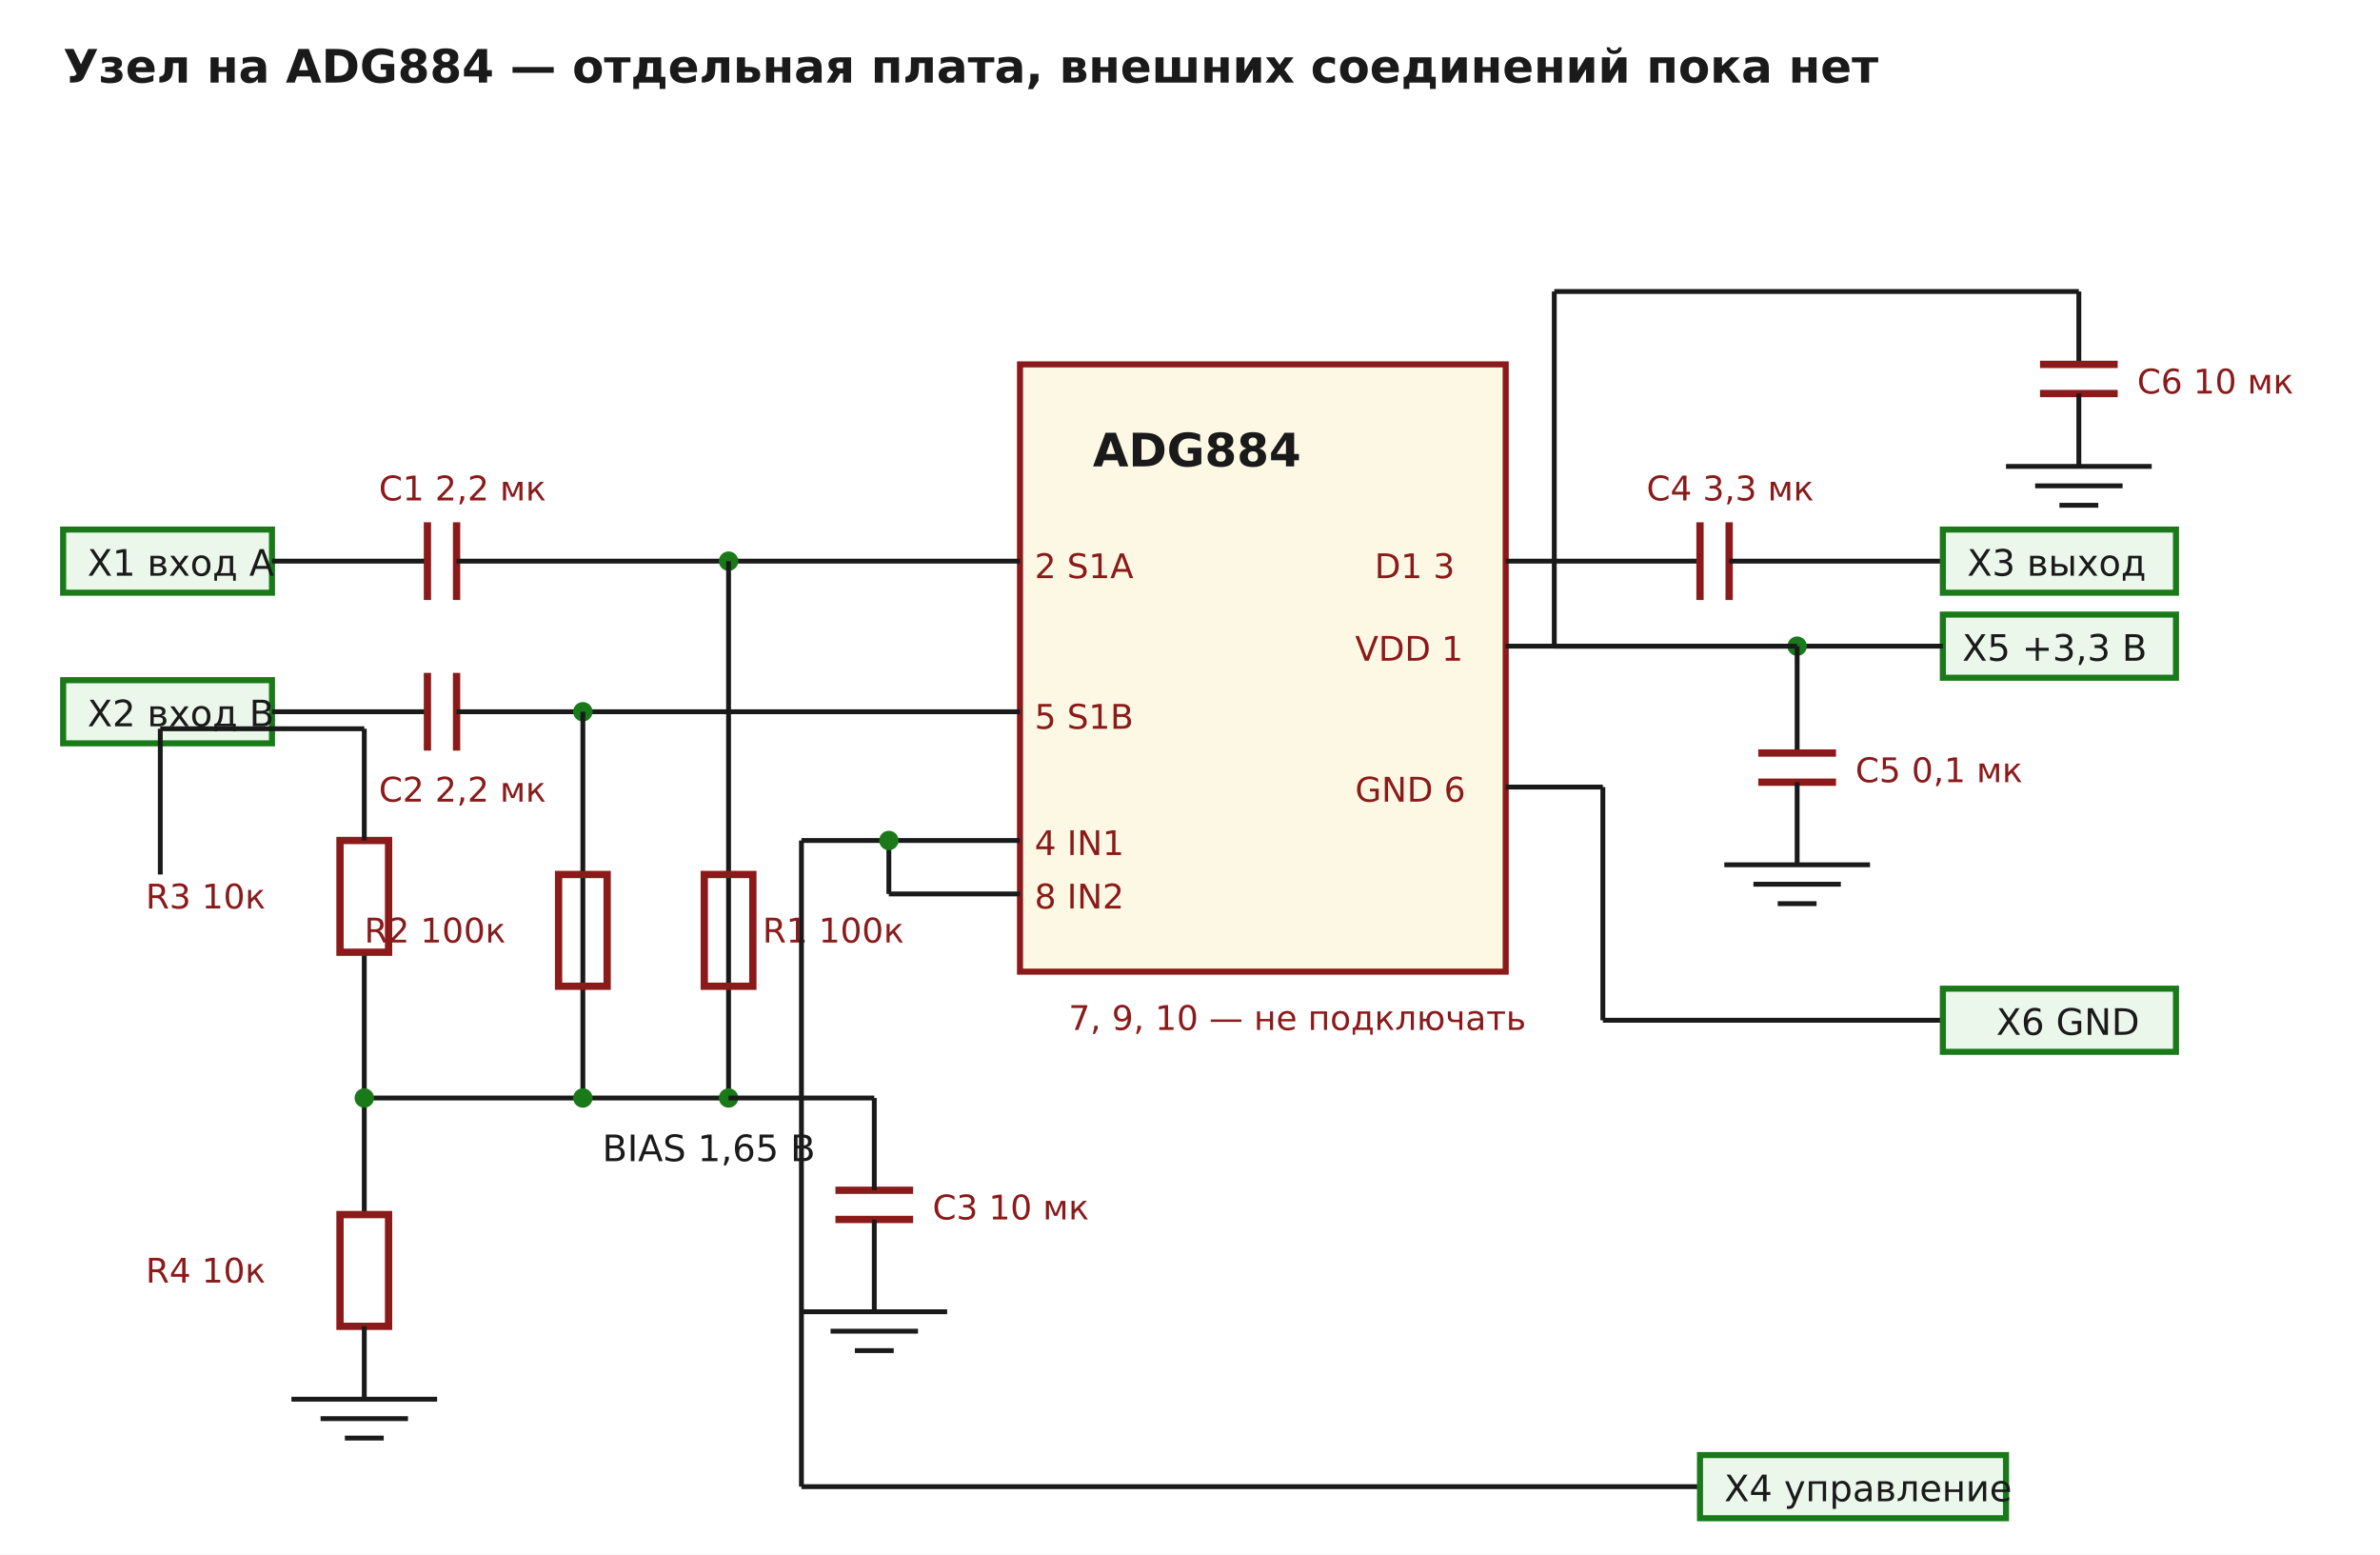
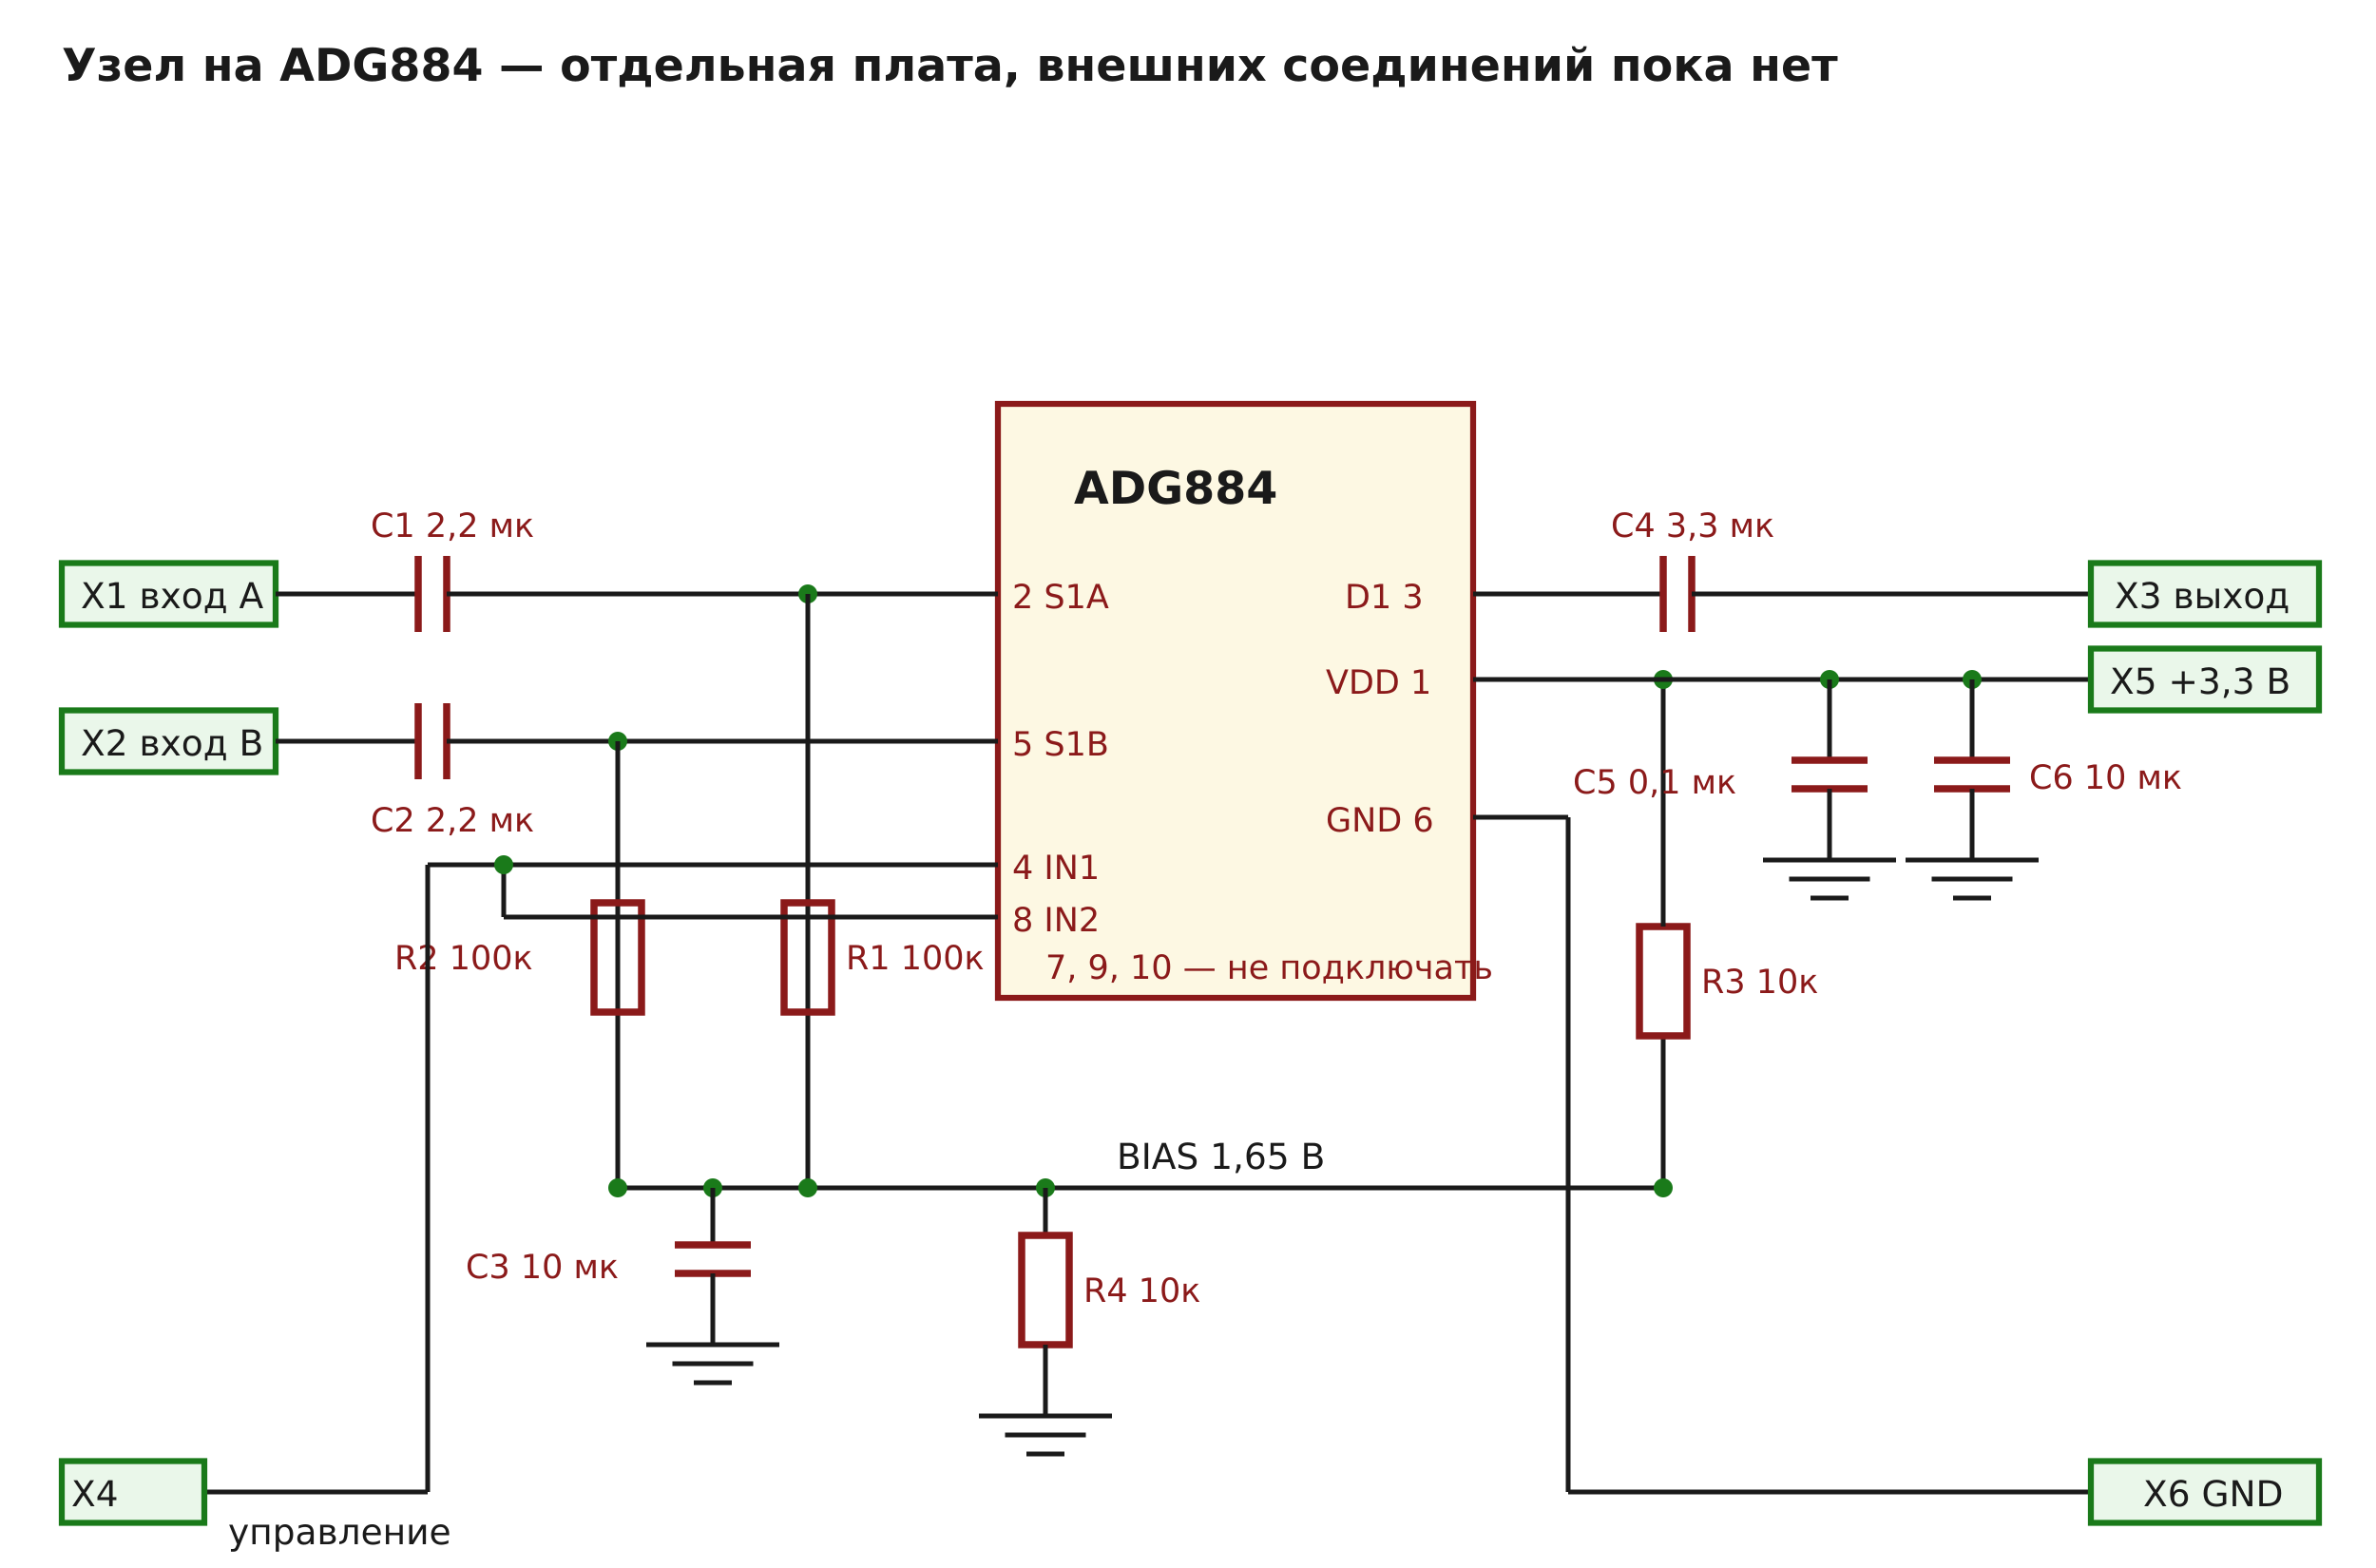
- <svg xmlns="http://www.w3.org/2000/svg" viewBox="0 0 980 640" width="980" height="640" font-family="DejaVu Sans, Arial, sans-serif">
-   <rect width="980" height="640" fill="#ffffff" />
+ <svg xmlns="http://www.w3.org/2000/svg" viewBox="0 0 1000 660" width="1000" height="660" font-family="DejaVu Sans, Arial, sans-serif">
+   <rect width="1000" height="660" fill="#ffffff" />
  <style>
    .w  { stroke:#1a1a1a; stroke-width:2; fill:none; }
    .c  { stroke:#8b1a1a; stroke-width:3; fill:none; }
    .box{ stroke:#8b1a1a; stroke-width:2.5; fill:#fdf8e3; }
    .t  { font-size:15px; fill:#1a1a1a; }
    .tp { font-size:14px; fill:#8b1a1a; }
    .tt { font-size:19px; font-weight:bold; fill:#1a1a1a; }
    .pad{ stroke:#1a7a1a; stroke-width:2.5; fill:#eaf7ea; }
    .dot{ fill:#1a7a1a; }
  </style>
  <text class="tt" x="26" y="34">Узел на ADG884 — отдельная плата, внешних соединений пока нет</text>
-   <rect class="box" x="420" y="150" width="200" height="250" />
-   <text class="tt" x="450" y="192">ADG884</text>
-   <text class="tp" x="426" y="238">2  S1A</text>
-   <text class="tp" x="426" y="300">5  S1B</text>
-   <text class="tp" x="426" y="352">4  IN1</text>
-   <text class="tp" x="426" y="374">8  IN2</text>
-   <text class="tp" x="566" y="238">D1  3</text>
-   <text class="tp" x="558" y="272">VDD  1</text>
-   <text class="tp" x="558" y="330">GND  6</text>
-   <text class="tp" x="440" y="424">7, 9, 10 — не подключать</text>
-   <rect class="pad" x="26" y="218" width="86" height="26" />
-   <text class="t" x="36" y="237">X1 вход A</text>
-   <line class="w" x1="112" y1="231" x2="176" y2="231" />
-   <line class="c" x1="176" y1="215" x2="176" y2="247" />
-   <line class="c" x1="188" y1="215" x2="188" y2="247" />
-   <text class="tp" x="156" y="206">C1 2,2 мк</text>
-   <line class="w" x1="188" y1="231" x2="420" y2="231" />
-   <circle class="dot" cx="300" cy="231" r="4" />
-   <rect class="pad" x="26" y="280" width="86" height="26" />
-   <text class="t" x="36" y="299">X2 вход B</text>
-   <line class="w" x1="112" y1="293" x2="176" y2="293" />
-   <line class="c" x1="176" y1="277" x2="176" y2="309" />
-   <line class="c" x1="188" y1="277" x2="188" y2="309" />
-   <text class="tp" x="156" y="330">C2 2,2 мк</text>
-   <line class="w" x1="188" y1="293" x2="420" y2="293" />
-   <circle class="dot" cx="240" cy="293" r="4" />
-   <line class="w" x1="300" y1="231" x2="300" y2="452" />
-   <rect class="c" x="290" y="360" width="20" height="46" />
-   <text class="tp" x="314" y="388">R1 100к</text>
-   <line class="w" x1="240" y1="293" x2="240" y2="452" />
-   <rect class="c" x="230" y="360" width="20" height="46" />
-   <text class="tp" x="150" y="388">R2 100к</text>
-   <line class="w" x1="150" y1="452" x2="300" y2="452" />
-   <circle class="dot" cx="240" cy="452" r="4" />
-   <circle class="dot" cx="300" cy="452" r="4" />
-   <text class="t" x="248" y="478">BIAS 1,65 В</text>
-   <line class="w" x1="150" y1="452" x2="150" y2="392" />
-   <rect class="c" x="140" y="346" width="20" height="46" />
-   <text class="tp" x="60" y="374">R3 10к</text>
-   <line class="w" x1="150" y1="346" x2="150" y2="300" />
-   <line class="w" x1="150" y1="300" x2="66" y2="300" />
-   <line class="w" x1="66" y1="300" x2="66" y2="360" />
-   <line class="w" x1="150" y1="452" x2="150" y2="500" />
-   <rect class="c" x="140" y="500" width="20" height="46" />
-   <text class="tp" x="60" y="528">R4 10к</text>
-   <line class="w" x1="150" y1="546" x2="150" y2="576" />
-   <line class="w" x1="120" y1="576" x2="180" y2="576" />
-   <line class="w" x1="132" y1="584" x2="168" y2="584" />
-   <line class="w" x1="142" y1="592" x2="158" y2="592" />
-   <circle class="dot" cx="150" cy="452" r="4" />
-   <line class="w" x1="300" y1="452" x2="360" y2="452" />
-   <line class="c" x1="344" y1="490" x2="376" y2="490" />
-   <line class="c" x1="344" y1="502" x2="376" y2="502" />
-   <line class="w" x1="360" y1="452" x2="360" y2="490" />
-   <text class="tp" x="384" y="502">C3 10 мк</text>
-   <line class="w" x1="360" y1="502" x2="360" y2="540" />
-   <line class="w" x1="330" y1="540" x2="390" y2="540" />
-   <line class="w" x1="342" y1="548" x2="378" y2="548" />
-   <line class="w" x1="352" y1="556" x2="368" y2="556" />
-   <line class="w" x1="620" y1="231" x2="700" y2="231" />
-   <line class="c" x1="700" y1="215" x2="700" y2="247" />
-   <line class="c" x1="712" y1="215" x2="712" y2="247" />
-   <text class="tp" x="678" y="206">C4 3,3 мк</text>
-   <line class="w" x1="712" y1="231" x2="800" y2="231" />
-   <rect class="pad" x="800" y="218" width="96" height="26" />
-   <text class="t" x="810" y="237">X3 выход</text>
-   <line class="w" x1="620" y1="266" x2="740" y2="266" />
-   <rect class="pad" x="800" y="253" width="96" height="26" />
-   <text class="t" x="808" y="272">X5 +3,3 В</text>
-   <line class="w" x1="740" y1="266" x2="800" y2="266" />
-   <circle class="dot" cx="740" cy="266" r="4" />
-   <line class="w" x1="740" y1="266" x2="740" y2="310" />
-   <line class="c" x1="724" y1="310" x2="756" y2="310" />
-   <line class="c" x1="724" y1="322" x2="756" y2="322" />
-   <text class="tp" x="764" y="322">C5 0,1 мк</text>
-   <line class="w" x1="740" y1="322" x2="740" y2="356" />
-   <line class="w" x1="710" y1="356" x2="770" y2="356" />
-   <line class="w" x1="722" y1="364" x2="758" y2="364" />
-   <line class="w" x1="732" y1="372" x2="748" y2="372" />
-   <line class="w" x1="740" y1="266" x2="640" y2="266" />
-   <line class="w" x1="640" y1="266" x2="640" y2="120" />
-   <line class="w" x1="640" y1="120" x2="856" y2="120" />
-   <line class="w" x1="856" y1="120" x2="856" y2="150" />
-   <line class="c" x1="840" y1="150" x2="872" y2="150" />
-   <line class="c" x1="840" y1="162" x2="872" y2="162" />
-   <text class="tp" x="880" y="162">C6 10 мк</text>
-   <line class="w" x1="856" y1="162" x2="856" y2="192" />
-   <line class="w" x1="826" y1="192" x2="886" y2="192" />
-   <line class="w" x1="838" y1="200" x2="874" y2="200" />
-   <line class="w" x1="848" y1="208" x2="864" y2="208" />
-   <line class="w" x1="620" y1="324" x2="660" y2="324" />
-   <line class="w" x1="660" y1="324" x2="660" y2="420" />
-   <line class="w" x1="660" y1="420" x2="800" y2="420" />
-   <rect class="pad" x="800" y="407" width="96" height="26" />
-   <text class="t" x="822" y="426">X6 GND</text>
-   <line class="w" x1="420" y1="346" x2="330" y2="346" />
-   <line class="w" x1="420" y1="368" x2="366" y2="368" />
-   <line class="w" x1="366" y1="368" x2="366" y2="346" />
-   <circle class="dot" cx="366" cy="346" r="4" />
-   <line class="w" x1="330" y1="346" x2="330" y2="612" />
-   <line class="w" x1="330" y1="612" x2="700" y2="612" />
-   <rect class="pad" x="700" y="599" width="126" height="26" />
-   <text class="t" x="710" y="618">X4 управление</text>
+   <rect class="box" x="420" y="170" width="200" height="250" />
+   <text class="tt" x="452" y="212">ADG884</text>
+   <text class="tp" x="426" y="256">2  S1A</text>
+   <text class="tp" x="426" y="318">5  S1B</text>
+   <text class="tp" x="426" y="370">4  IN1</text>
+   <text class="tp" x="426" y="392">8  IN2</text>
+   <text class="tp" x="566" y="256">D1  3</text>
+   <text class="tp" x="558" y="292">VDD  1</text>
+   <text class="tp" x="558" y="350">GND  6</text>
+   <text class="tp" x="440" y="412">7, 9, 10 — не подключать</text>
+   <rect class="pad" x="26" y="237" width="90" height="26" />
+   <text class="t" x="34" y="256">X1 вход A</text>
+   <line class="w" x1="116" y1="250" x2="176" y2="250" />
+   <line class="c" x1="176" y1="234" x2="176" y2="266" />
+   <line class="c" x1="188" y1="234" x2="188" y2="266" />
+   <text class="tp" x="156" y="226">C1 2,2 мк</text>
+   <line class="w" x1="188" y1="250" x2="420" y2="250" />
+   <circle class="dot" cx="340" cy="250" r="4" />
+   <rect class="pad" x="26" y="299" width="90" height="26" />
+   <text class="t" x="34" y="318">X2 вход B</text>
+   <line class="w" x1="116" y1="312" x2="176" y2="312" />
+   <line class="c" x1="176" y1="296" x2="176" y2="328" />
+   <line class="c" x1="188" y1="296" x2="188" y2="328" />
+   <text class="tp" x="156" y="350">C2 2,2 мк</text>
+   <line class="w" x1="188" y1="312" x2="420" y2="312" />
+   <circle class="dot" cx="260" cy="312" r="4" />
+   <line class="w" x1="340" y1="250" x2="340" y2="500" />
+   <rect class="c" x="330" y="380" width="20" height="46" />
+   <text class="tp" x="356" y="408">R1 100к</text>
+   <line class="w" x1="260" y1="312" x2="260" y2="500" />
+   <rect class="c" x="250" y="380" width="20" height="46" />
+   <text class="tp" x="166" y="408">R2 100к</text>
+   <line class="w" x1="260" y1="500" x2="700" y2="500" />
+   <circle class="dot" cx="260" cy="500" r="4" />
+   <circle class="dot" cx="340" cy="500" r="4" />
+   <circle class="dot" cx="300" cy="500" r="4" />
+   <circle class="dot" cx="440" cy="500" r="4" />
+   <text class="t" x="470" y="492">BIAS 1,65 В</text>
+   <line class="w" x1="300" y1="500" x2="300" y2="524" />
+   <line class="c" x1="284" y1="524" x2="316" y2="524" />
+   <line class="c" x1="284" y1="536" x2="316" y2="536" />
+   <text class="tp" x="196" y="538">C3 10 мк</text>
+   <line class="w" x1="300" y1="536" x2="300" y2="566" />
+   <line class="w" x1="272" y1="566" x2="328" y2="566" />
+   <line class="w" x1="283" y1="574" x2="317" y2="574" />
+   <line class="w" x1="292" y1="582" x2="308" y2="582" />
+   <line class="w" x1="440" y1="500" x2="440" y2="520" />
+   <rect class="c" x="430" y="520" width="20" height="46" />
+   <text class="tp" x="456" y="548">R4 10к</text>
+   <line class="w" x1="440" y1="566" x2="440" y2="596" />
+   <line class="w" x1="412" y1="596" x2="468" y2="596" />
+   <line class="w" x1="423" y1="604" x2="457" y2="604" />
+   <line class="w" x1="432" y1="612" x2="448" y2="612" />
+   <line class="w" x1="700" y1="500" x2="700" y2="436" />
+   <rect class="c" x="690" y="390" width="20" height="46" />
+   <text class="tp" x="716" y="418">R3 10к</text>
+   <line class="w" x1="700" y1="390" x2="700" y2="286" />
+   <circle class="dot" cx="700" cy="286" r="4" />
+   <circle class="dot" cx="700" cy="500" r="4" />
+   <line class="w" x1="620" y1="250" x2="700" y2="250" />
+   <line class="c" x1="700" y1="234" x2="700" y2="266" />
+   <line class="c" x1="712" y1="234" x2="712" y2="266" />
+   <text class="tp" x="678" y="226">C4 3,3 мк</text>
+   <line class="w" x1="712" y1="250" x2="880" y2="250" />
+   <rect class="pad" x="880" y="237" width="96" height="26" />
+   <text class="t" x="890" y="256">X3 выход</text>
+   <line class="w" x1="620" y1="286" x2="880" y2="286" />
+   <rect class="pad" x="880" y="273" width="96" height="26" />
+   <text class="t" x="888" y="292">X5 +3,3 В</text>
+   <circle class="dot" cx="770" cy="286" r="4" />
+   <circle class="dot" cx="830" cy="286" r="4" />
+   <line class="w" x1="770" y1="286" x2="770" y2="320" />
+   <line class="c" x1="754" y1="320" x2="786" y2="320" />
+   <line class="c" x1="754" y1="332" x2="786" y2="332" />
+   <text class="tp" x="662" y="334">C5 0,1 мк</text>
+   <line class="w" x1="770" y1="332" x2="770" y2="362" />
+   <line class="w" x1="742" y1="362" x2="798" y2="362" />
+   <line class="w" x1="753" y1="370" x2="787" y2="370" />
+   <line class="w" x1="762" y1="378" x2="778" y2="378" />
+   <line class="w" x1="830" y1="286" x2="830" y2="320" />
+   <line class="c" x1="814" y1="320" x2="846" y2="320" />
+   <line class="c" x1="814" y1="332" x2="846" y2="332" />
+   <text class="tp" x="854" y="332">C6 10 мк</text>
+   <line class="w" x1="830" y1="332" x2="830" y2="362" />
+   <line class="w" x1="802" y1="362" x2="858" y2="362" />
+   <line class="w" x1="813" y1="370" x2="847" y2="370" />
+   <line class="w" x1="822" y1="378" x2="838" y2="378" />
+   <line class="w" x1="620" y1="344" x2="660" y2="344" />
+   <line class="w" x1="660" y1="344" x2="660" y2="628" />
+   <line class="w" x1="660" y1="628" x2="880" y2="628" />
+   <rect class="pad" x="880" y="615" width="96" height="26" />
+   <text class="t" x="902" y="634">X6 GND</text>
+   <line class="w" x1="420" y1="364" x2="180" y2="364" />
+   <line class="w" x1="420" y1="386" x2="212" y2="386" />
+   <line class="w" x1="212" y1="386" x2="212" y2="364" />
+   <circle class="dot" cx="212" cy="364" r="4" />
+   <line class="w" x1="180" y1="364" x2="180" y2="628" />
+   <line class="w" x1="180" y1="628" x2="86" y2="628" />
+   <rect class="pad" x="26" y="615" width="60" height="26" />
+   <text class="t" x="30" y="634">X4</text>
+   <text class="t" x="96" y="650">управление</text>
</svg>
